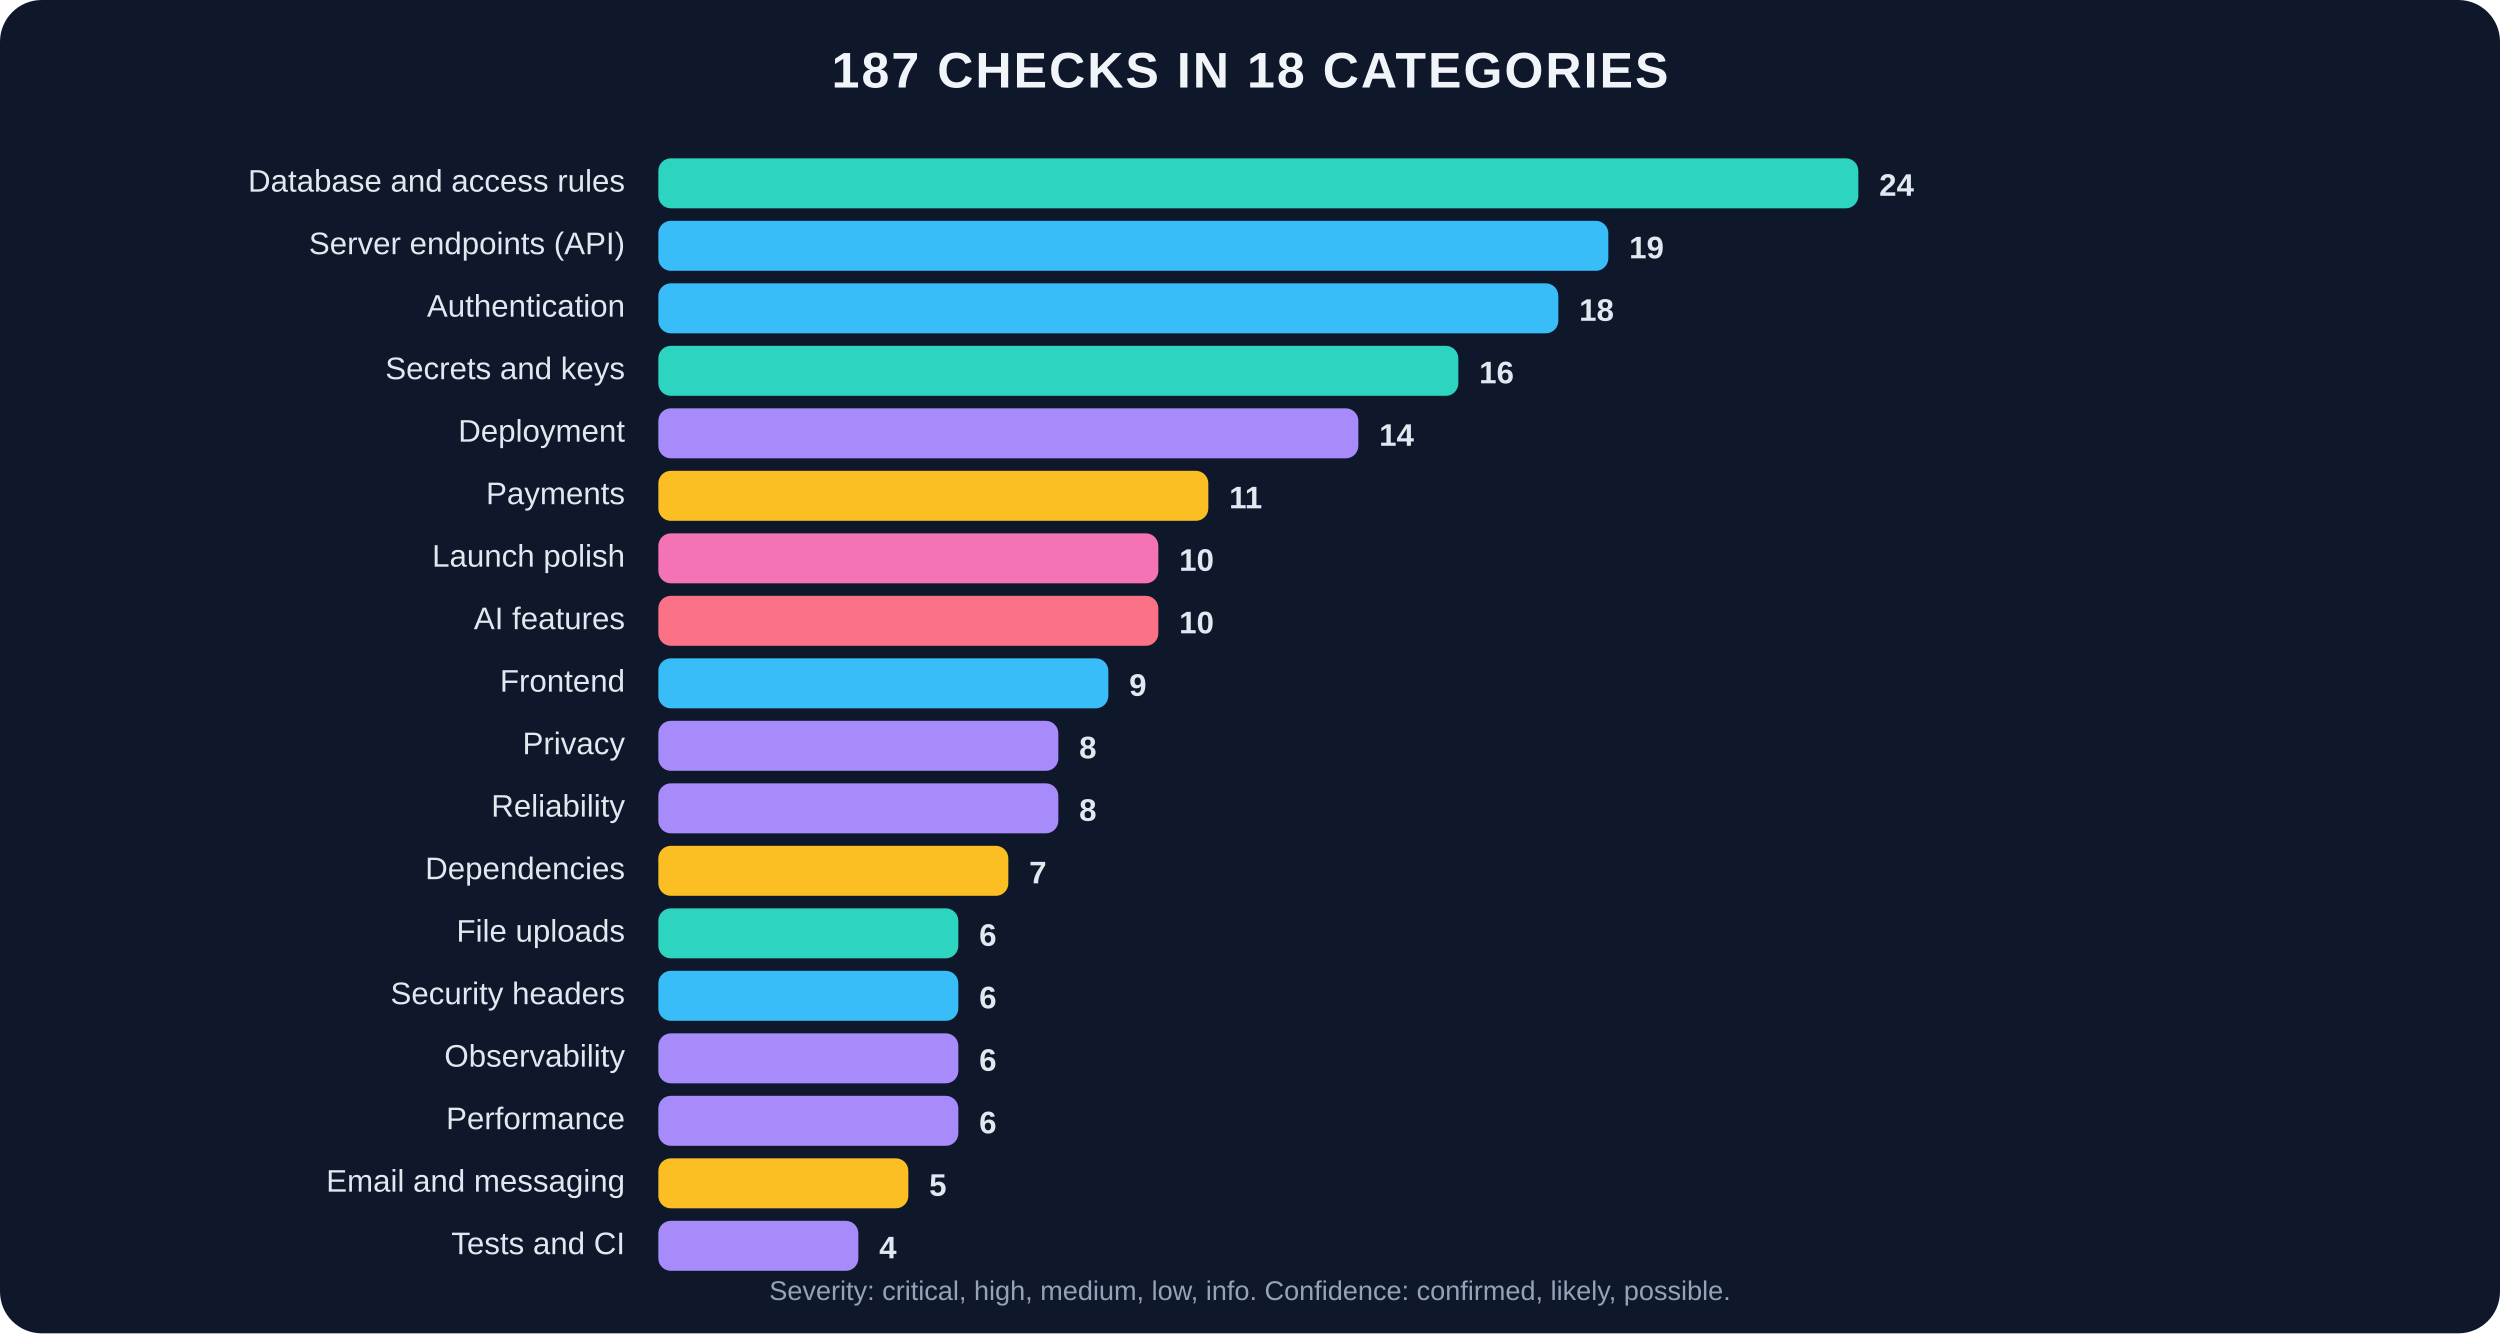
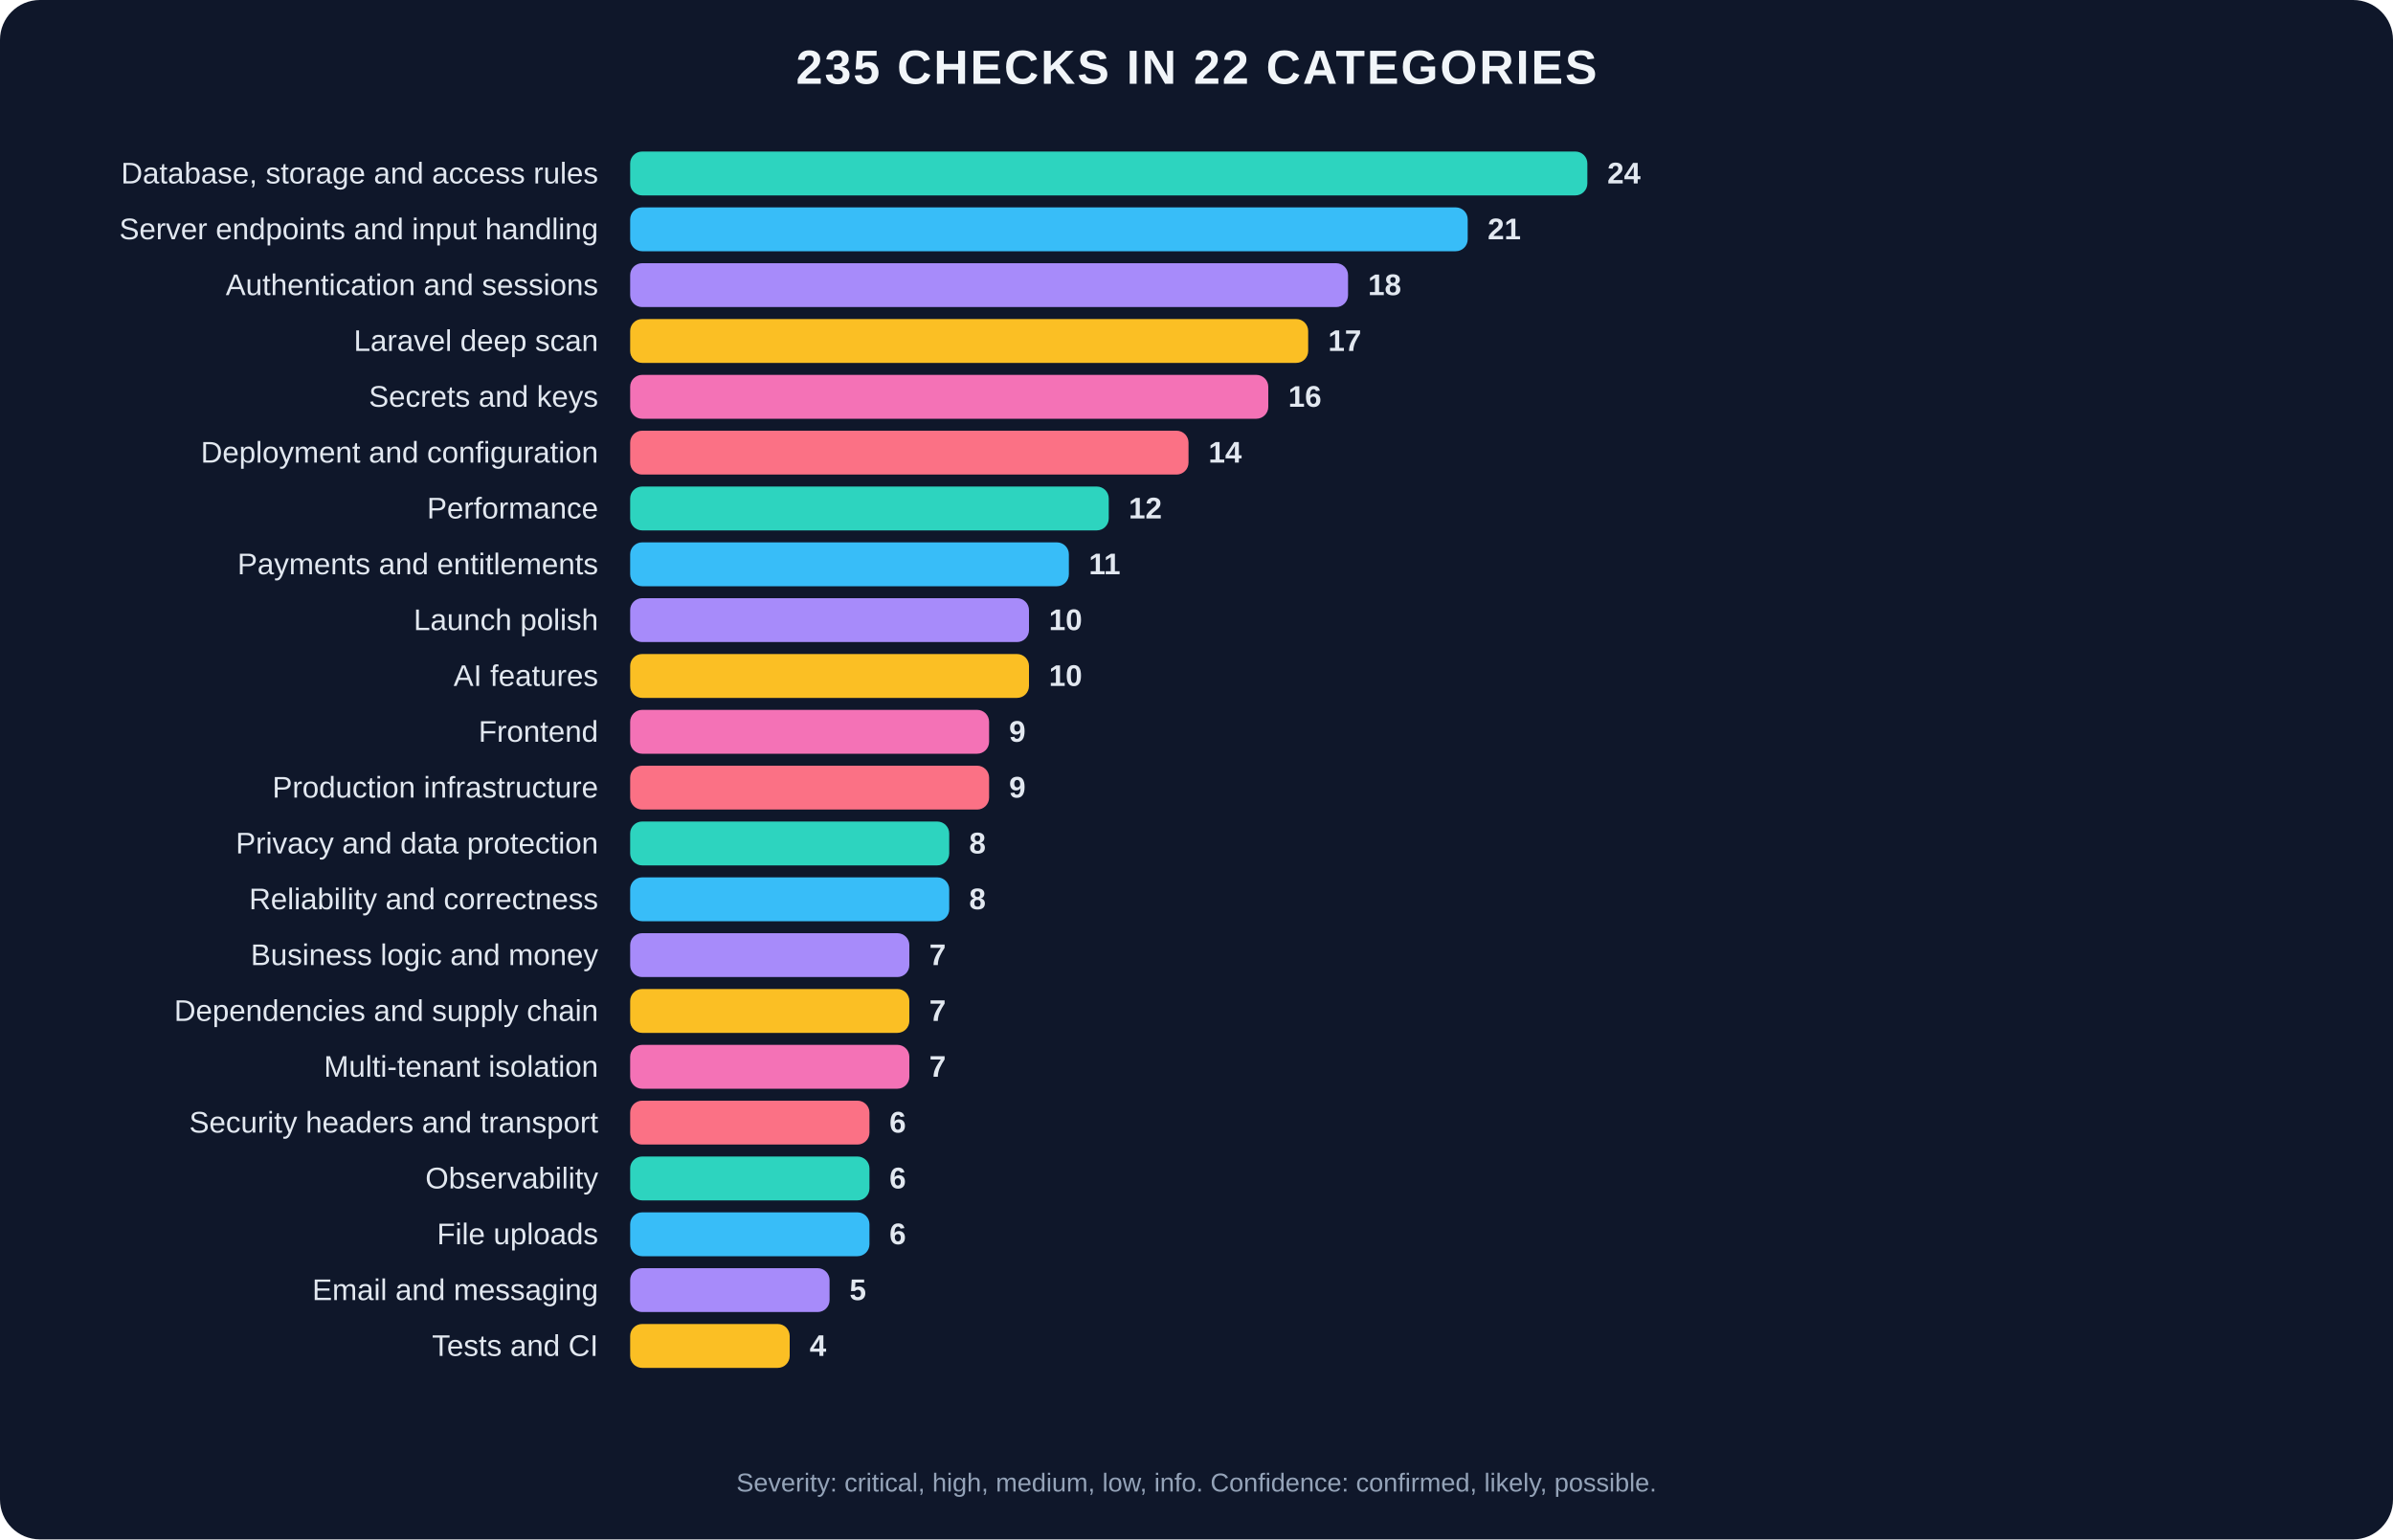
- <svg xmlns="http://www.w3.org/2000/svg" viewBox="0 0 1200 640" role="img" aria-label="Bar chart: 187 checks in 18 categories. Database 24, API 19, Auth 18, Secrets 16, Payments 11, Deployment 14, Launch 10, AI features 10, Frontend 9, Privacy 8, Reliability 8, Dependencies 7, and smaller groups.">
-   <rect width="1200" height="640" rx="20" fill="#0f172a" />
+ <svg xmlns="http://www.w3.org/2000/svg" viewBox="0 0 1200 772" role="img" aria-label="Bar chart: 235 checks in 22 categories.">
+   <rect width="1200" height="772" rx="20" fill="#0f172a" />
  <g font-family="system-ui,Segoe UI,Arial,sans-serif">
-     <text x="600" y="42" text-anchor="middle" font-size="24" font-weight="800" fill="#f1f5f9" letter-spacing="1">187 CHECKS IN 18 CATEGORIES</text>
+     <text x="600" y="42" text-anchor="middle" font-size="24" font-weight="800" fill="#f1f5f9" letter-spacing="1">235 CHECKS IN 22 CATEGORIES</text>
    <g font-size="15" fill="#e2e8f0">
      <g transform="translate(0 76)">
-         <text x="300" y="16" text-anchor="end">Database and access rules</text>
-         <rect x="316" y="0" width="576" height="24" rx="6" fill="#2dd4bf" />
-         <text x="902" y="18" font-weight="700">24</text>
-         <text x="300" y="46" text-anchor="end">Server endpoints (API)</text>
-         <rect x="316" y="30" width="456" height="24" rx="6" fill="#38bdf8" />
-         <text x="782" y="48" font-weight="700">19</text>
-         <text x="300" y="76" text-anchor="end">Authentication</text>
-         <rect x="316" y="60" width="432" height="24" rx="6" fill="#38bdf8" />
-         <text x="758" y="78" font-weight="700">18</text>
-         <text x="300" y="106" text-anchor="end">Secrets and keys</text>
-         <rect x="316" y="90" width="384" height="24" rx="6" fill="#2dd4bf" />
-         <text x="710" y="108" font-weight="700">16</text>
-         <text x="300" y="136" text-anchor="end">Deployment</text>
-         <rect x="316" y="120" width="336" height="24" rx="6" fill="#a78bfa" />
-         <text x="662" y="138" font-weight="700">14</text>
-         <text x="300" y="166" text-anchor="end">Payments</text>
-         <rect x="316" y="150" width="264" height="24" rx="6" fill="#fbbf24" />
-         <text x="590" y="168" font-weight="700">11</text>
-         <text x="300" y="196" text-anchor="end">Launch polish</text>
-         <rect x="316" y="180" width="240" height="24" rx="6" fill="#f472b6" />
-         <text x="566" y="198" font-weight="700">10</text>
-         <text x="300" y="226" text-anchor="end">AI features</text>
-         <rect x="316" y="210" width="240" height="24" rx="6" fill="#fb7185" />
-         <text x="566" y="228" font-weight="700">10</text>
-         <text x="300" y="256" text-anchor="end">Frontend</text>
-         <rect x="316" y="240" width="216" height="24" rx="6" fill="#38bdf8" />
-         <text x="542" y="258" font-weight="700">9</text>
-         <text x="300" y="286" text-anchor="end">Privacy</text>
-         <rect x="316" y="270" width="192" height="24" rx="6" fill="#a78bfa" />
-         <text x="518" y="288" font-weight="700">8</text>
-         <text x="300" y="316" text-anchor="end">Reliability</text>
-         <rect x="316" y="300" width="192" height="24" rx="6" fill="#a78bfa" />
-         <text x="518" y="318" font-weight="700">8</text>
-         <text x="300" y="346" text-anchor="end">Dependencies</text>
-         <rect x="316" y="330" width="168" height="24" rx="6" fill="#fbbf24" />
-         <text x="494" y="348" font-weight="700">7</text>
-         <text x="300" y="376" text-anchor="end">File uploads</text>
-         <rect x="316" y="360" width="144" height="24" rx="6" fill="#2dd4bf" />
-         <text x="470" y="378" font-weight="700">6</text>
-         <text x="300" y="406" text-anchor="end">Security headers</text>
-         <rect x="316" y="390" width="144" height="24" rx="6" fill="#38bdf8" />
-         <text x="470" y="408" font-weight="700">6</text>
-         <text x="300" y="436" text-anchor="end">Observability</text>
-         <rect x="316" y="420" width="144" height="24" rx="6" fill="#a78bfa" />
-         <text x="470" y="438" font-weight="700">6</text>
-         <text x="300" y="466" text-anchor="end">Performance</text>
-         <rect x="316" y="450" width="144" height="24" rx="6" fill="#a78bfa" />
-         <text x="470" y="468" font-weight="700">6</text>
-         <text x="300" y="496" text-anchor="end">Email and messaging</text>
-         <rect x="316" y="480" width="120" height="24" rx="6" fill="#fbbf24" />
-         <text x="446" y="498" font-weight="700">5</text>
-         <text x="300" y="526" text-anchor="end">Tests and CI</text>
-         <rect x="316" y="510" width="96" height="24" rx="6" fill="#a78bfa" />
-         <text x="422" y="528" font-weight="700">4</text>
+         <text x="300" y="16" text-anchor="end">Database, storage and access rules</text>
+         <rect x="316" y="0" width="480" height="22" rx="6" fill="#2dd4bf" />
+         <text x="806" y="16" font-weight="700">24</text>
+         <text x="300" y="44" text-anchor="end">Server endpoints and input handling</text>
+         <rect x="316" y="28" width="420" height="22" rx="6" fill="#38bdf8" />
+         <text x="746" y="44" font-weight="700">21</text>
+         <text x="300" y="72" text-anchor="end">Authentication and sessions</text>
+         <rect x="316" y="56" width="360" height="22" rx="6" fill="#a78bfa" />
+         <text x="686" y="72" font-weight="700">18</text>
+         <text x="300" y="100" text-anchor="end">Laravel deep scan</text>
+         <rect x="316" y="84" width="340" height="22" rx="6" fill="#fbbf24" />
+         <text x="666" y="100" font-weight="700">17</text>
+         <text x="300" y="128" text-anchor="end">Secrets and keys</text>
+         <rect x="316" y="112" width="320" height="22" rx="6" fill="#f472b6" />
+         <text x="646" y="128" font-weight="700">16</text>
+         <text x="300" y="156" text-anchor="end">Deployment and configuration</text>
+         <rect x="316" y="140" width="280" height="22" rx="6" fill="#fb7185" />
+         <text x="606" y="156" font-weight="700">14</text>
+         <text x="300" y="184" text-anchor="end">Performance</text>
+         <rect x="316" y="168" width="240" height="22" rx="6" fill="#2dd4bf" />
+         <text x="566" y="184" font-weight="700">12</text>
+         <text x="300" y="212" text-anchor="end">Payments and entitlements</text>
+         <rect x="316" y="196" width="220" height="22" rx="6" fill="#38bdf8" />
+         <text x="546" y="212" font-weight="700">11</text>
+         <text x="300" y="240" text-anchor="end">Launch polish</text>
+         <rect x="316" y="224" width="200" height="22" rx="6" fill="#a78bfa" />
+         <text x="526" y="240" font-weight="700">10</text>
+         <text x="300" y="268" text-anchor="end">AI features</text>
+         <rect x="316" y="252" width="200" height="22" rx="6" fill="#fbbf24" />
+         <text x="526" y="268" font-weight="700">10</text>
+         <text x="300" y="296" text-anchor="end">Frontend</text>
+         <rect x="316" y="280" width="180" height="22" rx="6" fill="#f472b6" />
+         <text x="506" y="296" font-weight="700">9</text>
+         <text x="300" y="324" text-anchor="end">Production infrastructure</text>
+         <rect x="316" y="308" width="180" height="22" rx="6" fill="#fb7185" />
+         <text x="506" y="324" font-weight="700">9</text>
+         <text x="300" y="352" text-anchor="end">Privacy and data protection</text>
+         <rect x="316" y="336" width="160" height="22" rx="6" fill="#2dd4bf" />
+         <text x="486" y="352" font-weight="700">8</text>
+         <text x="300" y="380" text-anchor="end">Reliability and correctness</text>
+         <rect x="316" y="364" width="160" height="22" rx="6" fill="#38bdf8" />
+         <text x="486" y="380" font-weight="700">8</text>
+         <text x="300" y="408" text-anchor="end">Business logic and money</text>
+         <rect x="316" y="392" width="140" height="22" rx="6" fill="#a78bfa" />
+         <text x="466" y="408" font-weight="700">7</text>
+         <text x="300" y="436" text-anchor="end">Dependencies and supply chain</text>
+         <rect x="316" y="420" width="140" height="22" rx="6" fill="#fbbf24" />
+         <text x="466" y="436" font-weight="700">7</text>
+         <text x="300" y="464" text-anchor="end">Multi-tenant isolation</text>
+         <rect x="316" y="448" width="140" height="22" rx="6" fill="#f472b6" />
+         <text x="466" y="464" font-weight="700">7</text>
+         <text x="300" y="492" text-anchor="end">Security headers and transport</text>
+         <rect x="316" y="476" width="120" height="22" rx="6" fill="#fb7185" />
+         <text x="446" y="492" font-weight="700">6</text>
+         <text x="300" y="520" text-anchor="end">Observability</text>
+         <rect x="316" y="504" width="120" height="22" rx="6" fill="#2dd4bf" />
+         <text x="446" y="520" font-weight="700">6</text>
+         <text x="300" y="548" text-anchor="end">File uploads</text>
+         <rect x="316" y="532" width="120" height="22" rx="6" fill="#38bdf8" />
+         <text x="446" y="548" font-weight="700">6</text>
+         <text x="300" y="576" text-anchor="end">Email and messaging</text>
+         <rect x="316" y="560" width="100" height="22" rx="6" fill="#a78bfa" />
+         <text x="426" y="576" font-weight="700">5</text>
+         <text x="300" y="604" text-anchor="end">Tests and CI</text>
+         <rect x="316" y="588" width="80" height="22" rx="6" fill="#fbbf24" />
+         <text x="406" y="604" font-weight="700">4</text>
      </g>
    </g>
-     <text x="600" y="624" text-anchor="middle" font-size="13" fill="#94a3b8">Severity: critical, high, medium, low, info. Confidence: confirmed, likely, possible.</text>
+     <text x="600" y="748" text-anchor="middle" font-size="13" fill="#94a3b8">Severity: critical, high, medium, low, info. Confidence: confirmed, likely, possible.</text>
  </g>
</svg>
